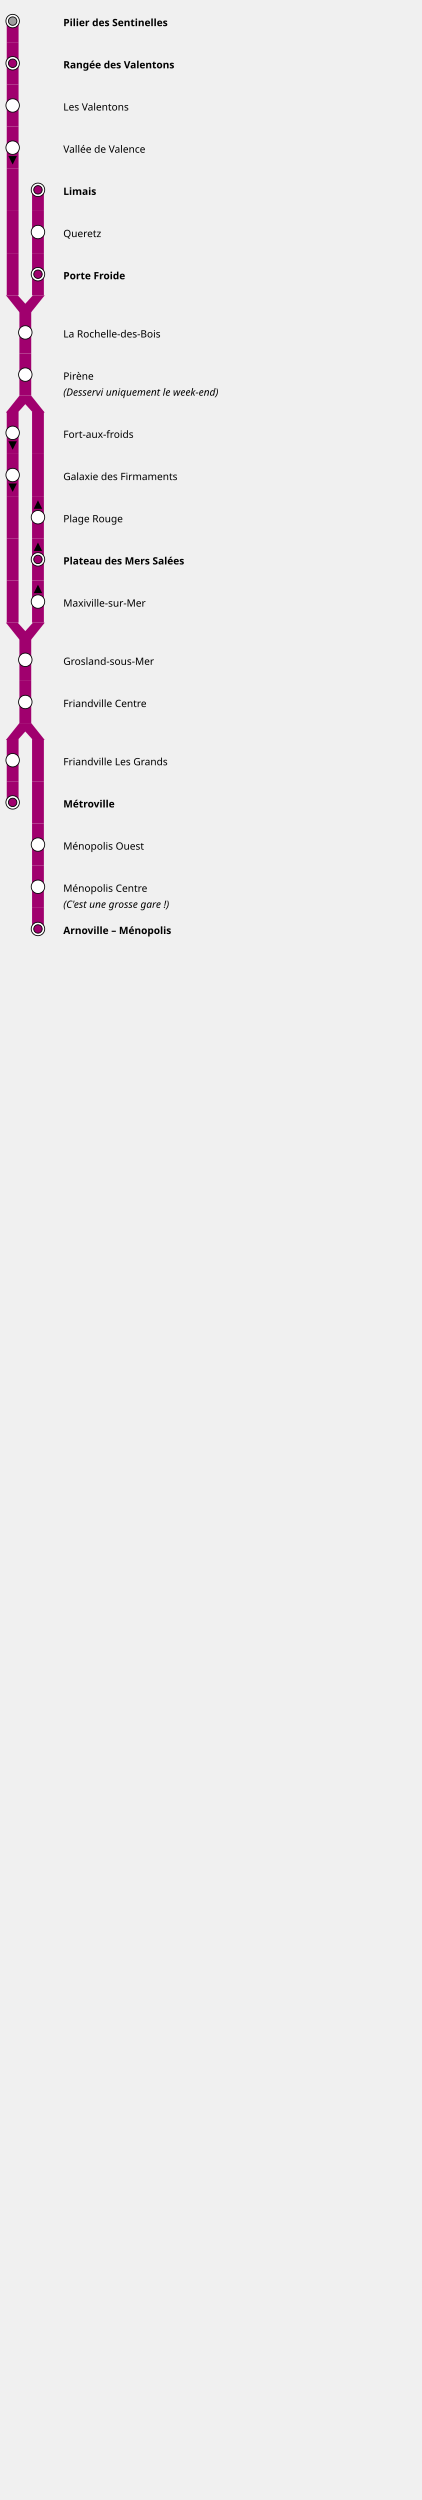
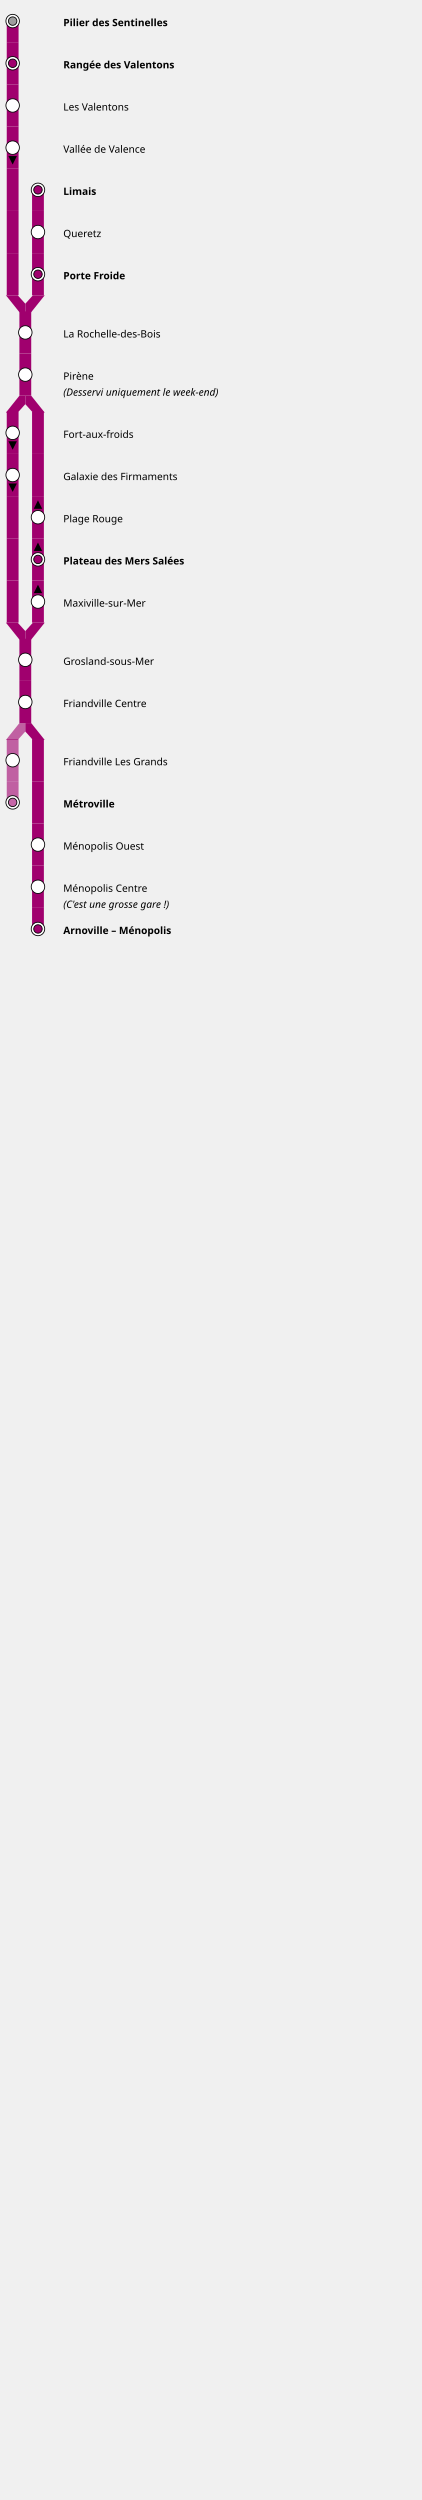
<svg xmlns="http://www.w3.org/2000/svg" width="500" height="2963">
  <style>
text{
	font-family: sans-serif;
}
</style>
-   <rect width="14" height="25" x="8" y="25" fill="#A0006E" />
+   <rect width="14" height="25" x="8" y="25" fill="#A0006E" fill-opacity="1.0" />
  <circle cx="15" cy="25" r="8" fill="white" stroke-width="1" stroke="black" />
-   <circle cx="15" cy="25" r="5" fill="#9e9e9e" stroke-width="1" stroke="black" />
+   <circle cx="15" cy="25" r="5" fill="#9e9e9e" fill-opacity="1.0" stroke-width="1" stroke="black" />
  <a href="https://idfmwiki.miraheze.org/wiki/Accueil" target="_self">
    <text x="75" y="31" style="cursor:pointer;font-weight:800;">Pilier des Sentinelles</text>
  </a>
-   <rect width="14" height="50" x="8" y="50" fill="#A0006E" />
+   <rect width="14" height="50" x="8" y="50" fill="#A0006E" fill-opacity="1.0" />
  <circle cx="15" cy="75" r="8" fill="white" stroke-width="1" stroke="black" />
-   <circle cx="15" cy="75" r="5" fill="#A0006E" stroke-width="1" stroke="black" />
+   <circle cx="15" cy="75" r="5" fill="#A0006E" fill-opacity="1.0" stroke-width="1" stroke="black" />
  <a href="https://idfmwiki.miraheze.org/wiki/Accueil" target="_self">
    <text x="75" y="81" style="cursor:pointer;font-weight:800;">Rangée des Valentons</text>
  </a>
-   <rect width="14" height="50" x="8" y="100" fill="#A0006E" />
+   <rect width="14" height="50" x="8" y="100" fill="#A0006E" fill-opacity="1.0" />
  <circle cx="15" cy="125" r="8" fill="white" stroke-width="1" stroke="black" />
  <a href="https://idfmwiki.miraheze.org/wiki/Accueil" target="_self">
    <text x="75" y="131" style="cursor:pointer;">Les Valentons</text>
  </a>
-   <rect width="14" height="50" x="8" y="150" fill="#A0006E" />
+   <rect width="14" height="50" x="8" y="150" fill="#A0006E" fill-opacity="1.0" />
  <polygon points="10,185 20,185 15,195" fill="black" />
  <circle cx="15" cy="175" r="8" fill="white" stroke-width="1" stroke="black" />
  <a href="https://idfmwiki.miraheze.org/wiki/Accueil" target="_self">
    <text x="75" y="181" style="cursor:pointer;">Vallée de Valence</text>
  </a>
-   <rect width="14" height="50" x="8" y="200" fill="#A0006E" />
-   <rect width="14" height="50" x="8" y="250" fill="#A0006E" />
-   <rect width="14" height="50" x="8" y="300" fill="#A0006E" />
-   <rect width="14" height="25" x="38" y="225" fill="#A0006E" />
+   <rect width="14" height="50" x="8" y="200" fill="#A0006E" fill-opacity="1.0" />
+   <rect width="14" height="50" x="8" y="250" fill="#A0006E" fill-opacity="1.0" />
+   <rect width="14" height="50" x="8" y="300" fill="#A0006E" fill-opacity="1.0" />
+   <rect width="14" height="25" x="38" y="225" fill="#A0006E" fill-opacity="1.0" />
  <circle cx="45" cy="225" r="8" fill="white" stroke-width="1" stroke="black" />
-   <circle cx="45" cy="225" r="5" fill="#A0006E" stroke-width="1" stroke="black" />
+   <circle cx="45" cy="225" r="5" fill="#A0006E" fill-opacity="1.0" stroke-width="1" stroke="black" />
  <a href="https://idfmwiki.miraheze.org/wiki/Accueil" target="_self">
    <text x="75" y="231" style="cursor:pointer;font-weight:800;">Limais</text>
  </a>
-   <rect width="14" height="50" x="38" y="250" fill="#A0006E" />
+   <rect width="14" height="50" x="38" y="250" fill="#A0006E" fill-opacity="1.0" />
  <circle cx="45" cy="275" r="8" fill="white" stroke-width="1" stroke="black" />
  <a href="https://idfmwiki.miraheze.org/wiki/Accueil" target="_self">
    <text x="75" y="281" style="cursor:pointer;">Queretz</text>
  </a>
-   <rect width="14" height="50" x="38" y="300" fill="#A0006E" />
+   <rect width="14" height="50" x="38" y="300" fill="#A0006E" fill-opacity="1.0" />
  <circle cx="45" cy="325" r="8" fill="white" stroke-width="1" stroke="black" />
-   <circle cx="45" cy="325" r="5" fill="#A0006E" stroke-width="1" stroke="black" />
+   <circle cx="45" cy="325" r="5" fill="#A0006E" fill-opacity="1.0" stroke-width="1" stroke="black" />
  <a href="https://idfmwiki.miraheze.org/wiki/Accueil" target="_self">
    <text x="75" y="331" style="cursor:pointer;font-weight:800;">Porte Froide</text>
  </a>
-   <polygon points="21,350 7,350 23,370 37,370 53,350 39,350 30,360" fill="#A0006E" />
-   <rect width="14" height="50" x="23" y="369" fill="#A0006E" />
+   <polygon points="7,350 21,350 30,360 30,370 23,370" fill="#A0006E" fill-opacity="1.0" />
+   <polygon points="39,350 53,350 37,370 30,370 30,360" fill="#A0006E" fill-opacity="1.0" />
+   <rect width="14" height="50" x="23" y="369" fill="#A0006E" fill-opacity="1.0" />
  <circle cx="30" cy="394" r="8" fill="white" stroke-width="1" stroke="black" />
  <a href="https://idfmwiki.miraheze.org/wiki/Accueil" target="_self">
    <text x="75" y="400" style="cursor:pointer;">La Rochelle-des-Bois</text>
  </a>
-   <rect width="14" height="50" x="23" y="419" fill="#A0006E" />
+   <rect width="14" height="50" x="23" y="419" fill="#A0006E" fill-opacity="1.0" />
  <circle cx="30" cy="444" r="8" fill="white" stroke-width="1" stroke="black" />
  <a href="https://idfmwiki.miraheze.org/wiki/Accueil" target="_self">
    <text x="75" y="450" style="cursor:pointer;">Pirène</text>
    <text x="75" y="469" style="cursor:pointer;;font-style:italic;font-size:12px;">(Desservi uniquement le week-end)</text>
  </a>
-   <polygon points="21,489 7,489 23,469 37,469 53,489 39,489 30,479" fill="#A0006E" />
-   <rect width="14" height="50" x="8" y="488" fill="#A0006E" />
+   <polygon points="7,489 21,489 30,479 30,469 23,469" fill="#A0006E" fill-opacity="1.0" />
+   <polygon points="39,489 53,489 37,469 30,469 30,479" fill="#A0006E" fill-opacity="1.0" />
+   <rect width="14" height="50" x="8" y="488" fill="#A0006E" fill-opacity="1.0" />
  <polygon points="10,523 20,523 15,533" fill="black" />
  <circle cx="15" cy="513" r="8" fill="white" stroke-width="1" stroke="black" />
  <a href="https://idfmwiki.miraheze.org/wiki/Accueil" target="_self">
    <text x="75" y="519" style="cursor:pointer;">Fort-aux-froids</text>
  </a>
-   <rect width="14" height="50" x="8" y="538" fill="#A0006E" />
+   <rect width="14" height="50" x="8" y="538" fill="#A0006E" fill-opacity="1.0" />
  <polygon points="10,573 20,573 15,583" fill="black" />
  <circle cx="15" cy="563" r="8" fill="white" stroke-width="1" stroke="black" />
  <a href="https://idfmwiki.miraheze.org/wiki/Accueil" target="_self">
    <text x="75" y="569" style="cursor:pointer;">Galaxie des Firmaments</text>
  </a>
-   <rect width="14" height="50" x="8" y="588" fill="#A0006E" />
-   <rect width="14" height="50" x="8" y="638" fill="#A0006E" />
-   <rect width="14" height="50" x="8" y="688" fill="#A0006E" />
-   <rect width="14" height="50" x="38" y="488" fill="#A0006E" />
-   <rect width="14" height="50" x="38" y="538" fill="#A0006E" />
-   <rect width="14" height="50" x="38" y="588" fill="#A0006E" />
+   <rect width="14" height="50" x="8" y="588" fill="#A0006E" fill-opacity="1.0" />
+   <rect width="14" height="50" x="8" y="638" fill="#A0006E" fill-opacity="1.0" />
+   <rect width="14" height="50" x="8" y="688" fill="#A0006E" fill-opacity="1.0" />
+   <rect width="14" height="50" x="38" y="488" fill="#A0006E" fill-opacity="1.0" />
+   <rect width="14" height="50" x="38" y="538" fill="#A0006E" fill-opacity="1.0" />
+   <rect width="14" height="50" x="38" y="588" fill="#A0006E" fill-opacity="1.0" />
  <polygon points="40,603 50,603 45,593" fill="black" />
  <circle cx="45" cy="613" r="8" fill="white" stroke-width="1" stroke="black" />
  <a href="https://idfmwiki.miraheze.org/wiki/Accueil" target="_self">
    <text x="75" y="619" style="cursor:pointer;">Plage Rouge</text>
  </a>
-   <rect width="14" height="50" x="38" y="638" fill="#A0006E" />
+   <rect width="14" height="50" x="38" y="638" fill="#A0006E" fill-opacity="1.0" />
  <polygon points="40,653 50,653 45,643" fill="black" />
  <circle cx="45" cy="663" r="8" fill="white" stroke-width="1" stroke="black" />
-   <circle cx="45" cy="663" r="5" fill="#A0006E" stroke-width="1" stroke="black" />
+   <circle cx="45" cy="663" r="5" fill="#A0006E" fill-opacity="1.0" stroke-width="1" stroke="black" />
  <a href="https://idfmwiki.miraheze.org/wiki/Accueil" target="_self">
    <text x="75" y="669" style="cursor:pointer;font-weight:800;">Plateau des Mers Salées</text>
  </a>
-   <rect width="14" height="50" x="38" y="688" fill="#A0006E" />
+   <rect width="14" height="50" x="38" y="688" fill="#A0006E" fill-opacity="1.0" />
  <polygon points="40,703 50,703 45,693" fill="black" />
  <circle cx="45" cy="713" r="8" fill="white" stroke-width="1" stroke="black" />
  <a href="https://idfmwiki.miraheze.org/wiki/Accueil" target="_self">
    <text x="75" y="719" style="cursor:pointer;">Maxiville-sur-Mer</text>
  </a>
-   <polygon points="21,738 7,738 23,758 37,758 53,738 39,738 30,748" fill="#A0006E" />
-   <rect width="14" height="50" x="23" y="757" fill="#A0006E" />
+   <polygon points="7,738 21,738 30,748 30,758 23,758" fill="#A0006E" fill-opacity="1.0" />
+   <polygon points="39,738 53,738 37,758 30,758 30,748" fill="#A0006E" fill-opacity="1.0" />
+   <rect width="14" height="50" x="23" y="757" fill="#A0006E" fill-opacity="1.0" />
  <circle cx="30" cy="782" r="8" fill="white" stroke-width="1" stroke="black" />
  <a href="https://idfmwiki.miraheze.org/wiki/Accueil" target="_self">
    <text x="75" y="788" style="cursor:pointer;">Grosland-sous-Mer</text>
  </a>
-   <rect width="14" height="50" x="23" y="807" fill="#A0006E" />
+   <rect width="14" height="50" x="23" y="807" fill="#A0006E" fill-opacity="1.0" />
  <circle cx="30" cy="832" r="8" fill="white" stroke-width="1" stroke="black" />
  <a href="https://idfmwiki.miraheze.org/wiki/Accueil" target="_self">
    <text x="75" y="838" style="cursor:pointer;">Friandville Centre</text>
  </a>
-   <polygon points="21,877 7,877 23,857 37,857 53,877 39,877 30,867" fill="#A0006E" />
-   <rect width="14" height="50" x="8" y="876" fill="#A0006E" />
+   <polygon points="7,877 21,877 30,867 30,857 23,857" fill="#A0006E" fill-opacity="0.6" />
+   <polygon points="39,877 53,877 37,857 30,857 30,867" fill="#A0006E" fill-opacity="1.0" />
+   <rect width="14" height="50" x="8" y="876" fill="#A0006E" fill-opacity="0.6" />
  <circle cx="15" cy="901" r="8" fill="white" stroke-width="1" stroke="black" />
  <a href="https://idfmwiki.miraheze.org/wiki/Accueil" target="_self">
    <text x="75" y="907" style="cursor:pointer;">Friandville Les Grands</text>
  </a>
-   <rect width="14" height="25" x="8" y="926" fill="#A0006E" />
+   <rect width="14" height="25" x="8" y="926" fill="#A0006E" fill-opacity="0.6" />
  <circle cx="15" cy="951" r="8" fill="white" stroke-width="1" stroke="black" />
-   <circle cx="15" cy="951" r="5" fill="#A0006E" stroke-width="1" stroke="black" />
+   <circle cx="15" cy="951" r="5" fill="#A0006E" fill-opacity="0.6" stroke-width="1" stroke="black" />
  <a href="https://idfmwiki.miraheze.org/wiki/Accueil" target="_self">
    <text x="75" y="957" style="cursor:pointer;font-weight:800;">Métroville</text>
  </a>
-   <rect width="14" height="50" x="38" y="876" fill="#A0006E" />
-   <rect width="14" height="50" x="38" y="926" fill="#A0006E" />
-   <rect width="14" height="50" x="38" y="976" fill="#A0006E" />
+   <rect width="14" height="50" x="38" y="876" fill="#A0006E" fill-opacity="1.0" />
+   <rect width="14" height="50" x="38" y="926" fill="#A0006E" fill-opacity="1.0" />
+   <rect width="14" height="50" x="38" y="976" fill="#A0006E" fill-opacity="1.0" />
  <circle cx="45" cy="1001" r="8" fill="white" stroke-width="1" stroke="black" />
  <a href="https://idfmwiki.miraheze.org/wiki/Accueil" target="_self">
    <text x="75" y="1007" style="cursor:pointer;">Ménopolis Ouest</text>
  </a>
-   <rect width="14" height="50" x="38" y="1026" fill="#A0006E" />
+   <rect width="14" height="50" x="38" y="1026" fill="#A0006E" fill-opacity="1.0" />
  <circle cx="45" cy="1051" r="8" fill="white" stroke-width="1" stroke="black" />
  <a href="https://idfmwiki.miraheze.org/wiki/Accueil" target="_self">
    <text x="75" y="1057" style="cursor:pointer;">Ménopolis Centre</text>
    <text x="75" y="1076" style="cursor:pointer;;font-style:italic;font-size:12px;">(C'est une grosse gare !)</text>
  </a>
-   <rect width="14" height="25" x="38" y="1076" fill="#A0006E" />
+   <rect width="14" height="25" x="38" y="1076" fill="#A0006E" fill-opacity="1.0" />
  <circle cx="45" cy="1101" r="8" fill="white" stroke-width="1" stroke="black" />
-   <circle cx="45" cy="1101" r="5" fill="#A0006E" stroke-width="1" stroke="black" />
+   <circle cx="45" cy="1101" r="5" fill="#A0006E" fill-opacity="1.0" stroke-width="1" stroke="black" />
  <a href="https://idfmwiki.miraheze.org/wiki/Accueil" target="_self">
    <text x="75" y="1107" style="cursor:pointer;font-weight:800;">Arnoville – Ménopolis</text>
  </a>
</svg>
